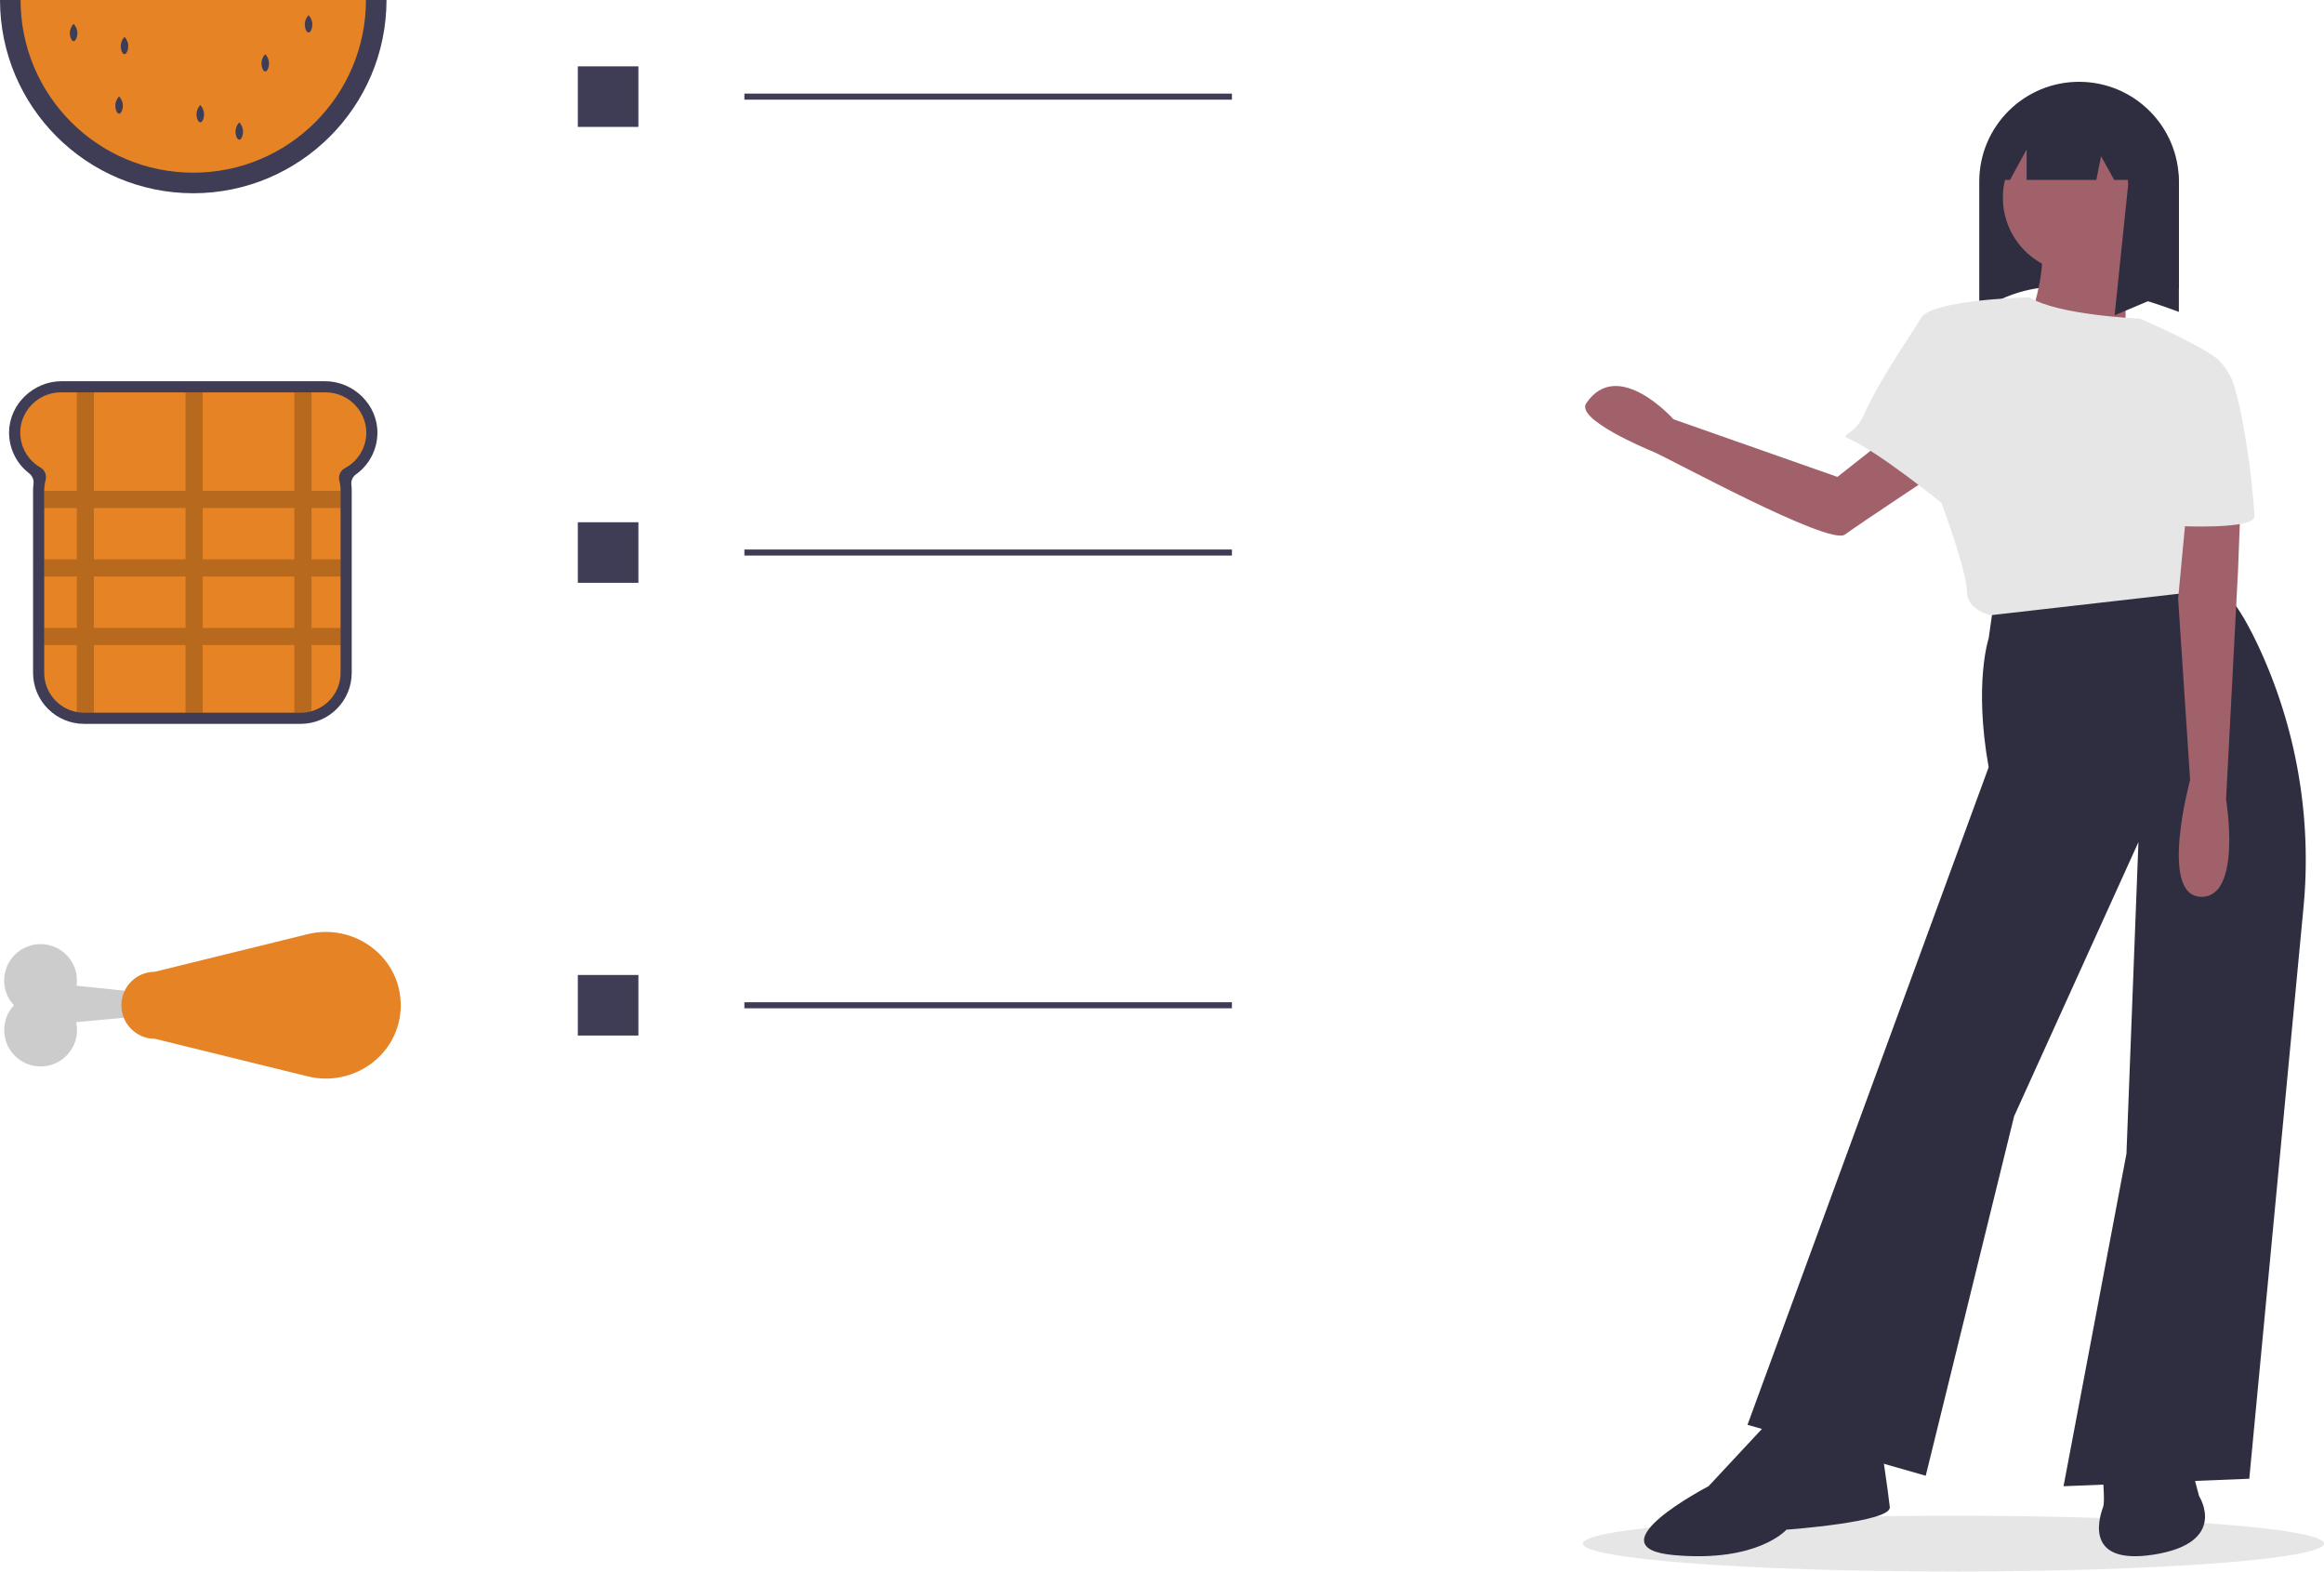
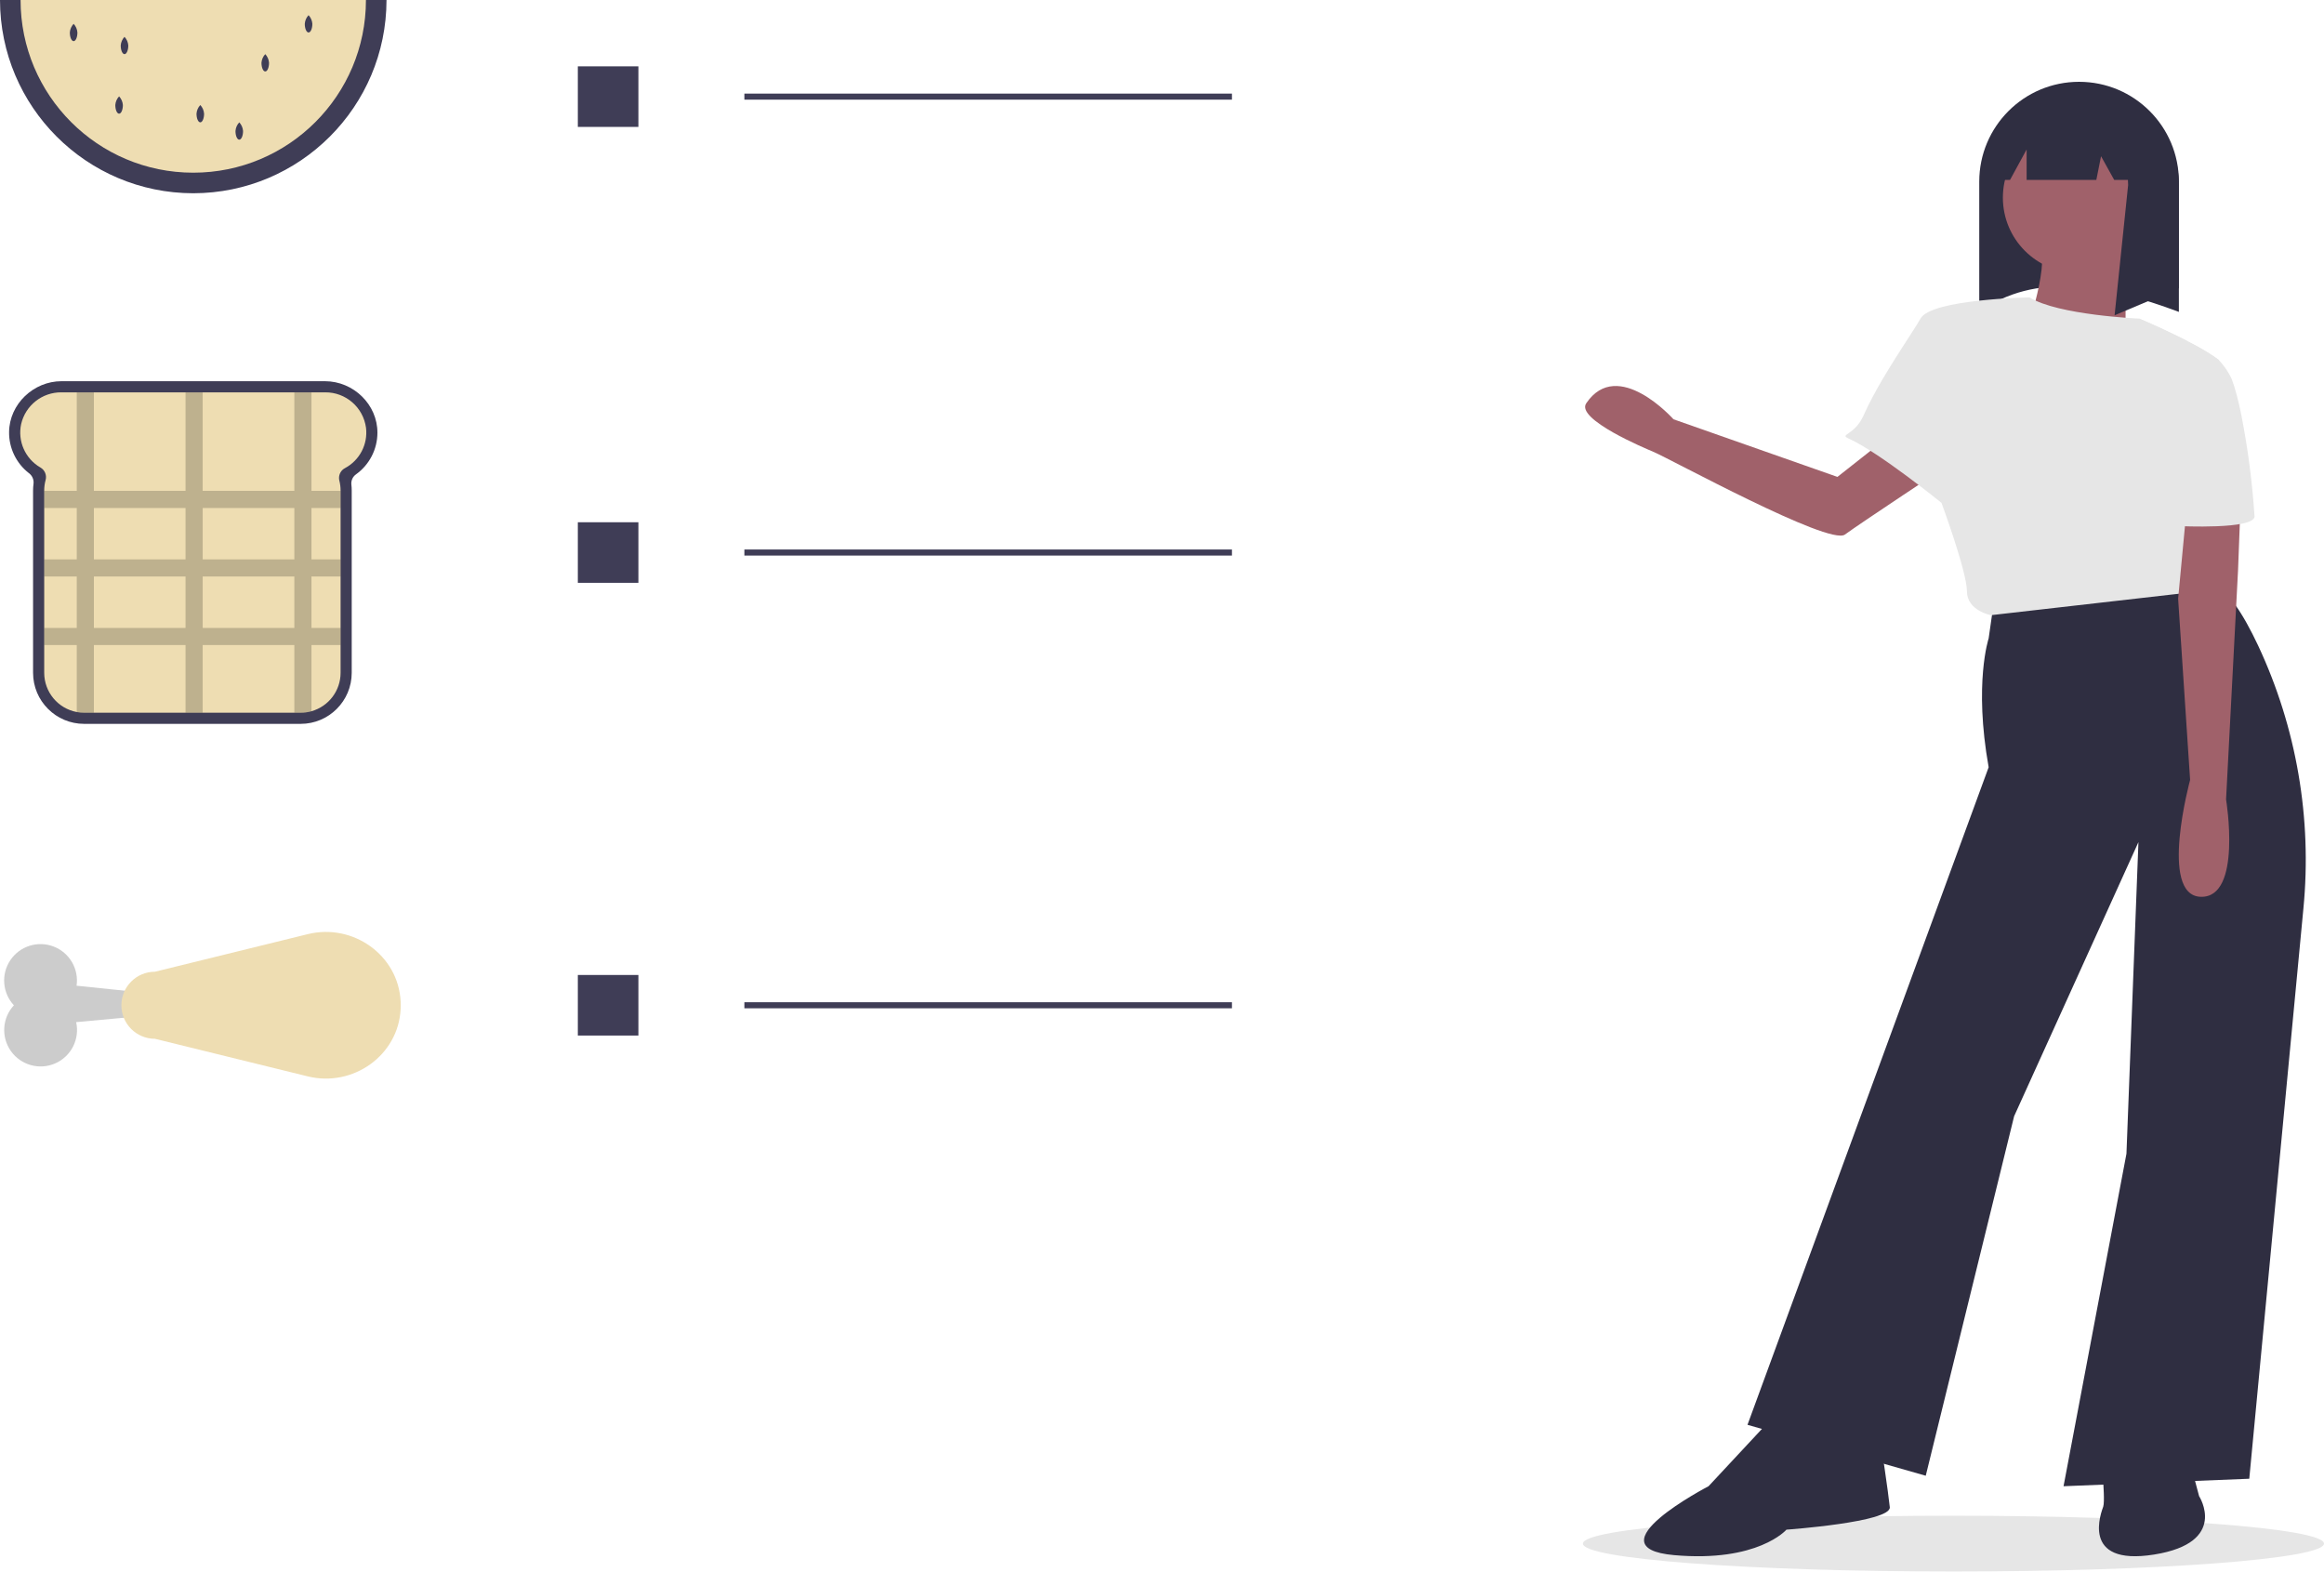
<svg xmlns="http://www.w3.org/2000/svg" id="bd9ea3a9-b4c9-40eb-b9f6-70e25d8cad06" data-name="Layer 1" width="767.457" height="518.945" viewBox="0 0 767.457 518.945">
  <ellipse cx="645.091" cy="509.733" rx="122.366" ry="9.212" fill="#e6e6e6" />
  <path d="M340.909,333.454c.039-9.376-7.949-17.045-17.325-17.045h-87.003c-9.228,0-17.201,7.542-17.309,16.77a16.936,16.936,0,0,0,6.57,13.611,3.789,3.789,0,0,1,1.5,3.468,16.853,16.853,0,0,0-.151,2.256v60.18a16.868,16.868,0,0,0,16.868,16.868h71.495a16.868,16.868,0,0,0,16.868-16.868V352.513a16.957,16.957,0,0,0-.115-1.976,3.659,3.659,0,0,1,1.539-3.378A16.946,16.946,0,0,0,340.909,333.454Z" transform="translate(-216.2716 -190.5273)" fill="#3f3d56" />
-   <path d="M337.142,331.803a13.495,13.495,0,0,0-13.505-11.717H236.556a13.528,13.528,0,0,0-13.301,10.478,13.317,13.317,0,0,0,6.365,14.342,3.663,3.663,0,0,1,1.714,4.147,13.059,13.059,0,0,0-.464,3.462v60.174a13.198,13.198,0,0,0,10.749,12.967,13.358,13.358,0,0,0,2.444.226h71.495a13.046,13.046,0,0,0,3.57-.492,13.191,13.191,0,0,0,9.618-12.696V352.51a13.132,13.132,0,0,0-.407-3.247,3.768,3.768,0,0,1-.113-.9,3.668,3.668,0,0,1,1.946-3.236l.006-.006A13.29,13.29,0,0,0,337.142,331.803Z" transform="translate(-216.2716 -190.5273)" fill="#e58325" />
+   <path d="M337.142,331.803a13.495,13.495,0,0,0-13.505-11.717H236.556a13.528,13.528,0,0,0-13.301,10.478,13.317,13.317,0,0,0,6.365,14.342,3.663,3.663,0,0,1,1.714,4.147,13.059,13.059,0,0,0-.464,3.462v60.174a13.198,13.198,0,0,0,10.749,12.967,13.358,13.358,0,0,0,2.444.226h71.495a13.046,13.046,0,0,0,3.57-.492,13.191,13.191,0,0,0,9.618-12.696V352.51a13.132,13.132,0,0,0-.407-3.247,3.768,3.768,0,0,1-.113-.9,3.668,3.668,0,0,1,1.946-3.236l.006-.006A13.29,13.29,0,0,0,337.142,331.803Z" transform="translate(-216.2716 -190.5273)" fill="#EEDDB2" />
  <path d="M328.746,358.275v-5.658H319.128v-32.531h-5.658v32.531h-30.268v-32.531h-5.658v32.531h-30.268v-32.531h-5.658v32.531H230.87v5.658h10.749V375.248H230.87v5.658h10.749v16.973H230.87v5.658h10.749v22.121a13.358,13.358,0,0,0,2.444.226h3.213V403.536h30.268v22.347h5.658V403.536h30.268v22.347h2.088a13.046,13.046,0,0,0,3.57-.492V403.536h9.618v-5.658H319.128V380.906h9.618V375.248H319.128V358.275Zm-81.469,0h30.268V375.248h-30.268Zm0,39.603V380.906h30.268v16.973Zm66.194,0h-30.268V380.906h30.268Zm0-22.63h-30.268V358.275h30.268Z" transform="translate(-216.2716 -190.5273)" opacity="0.2" />
-   <path d="M340.513,190.527a60.422,60.422,0,1,1-120.845,0H340.513Z" transform="translate(-216.2716 -190.5273)" fill="#e58325" />
+   <path d="M340.513,190.527a60.422,60.422,0,1,1-120.845,0H340.513Z" transform="translate(-216.2716 -190.5273)" fill="#EEDDB2" />
  <path d="M241.835,201.253c0,1.58-.56,2.86-1.251,2.86s-1.251-1.281-1.251-2.86a4.662,4.662,0,0,1,1.251-2.86A4.661,4.661,0,0,1,241.835,201.253Z" transform="translate(-216.2716 -190.5273)" fill="#3f3d56" />
  <path d="M305.118,211.264c0,1.58-.56,2.86-1.251,2.86s-1.251-1.281-1.251-2.86a4.662,4.662,0,0,1,1.251-2.86A4.662,4.662,0,0,1,305.118,211.264Z" transform="translate(-216.2716 -190.5273)" fill="#3f3d56" />
  <path d="M258.639,205.544c0,1.58-.56,2.86-1.251,2.86s-1.251-1.281-1.251-2.86a4.662,4.662,0,0,1,1.251-2.86A4.662,4.662,0,0,1,258.639,205.544Z" transform="translate(-216.2716 -190.5273)" fill="#3f3d56" />
  <path d="M283.666,228.068c0,1.58-.56,2.86-1.251,2.86s-1.251-1.281-1.251-2.86a4.662,4.662,0,0,1,1.251-2.86A4.662,4.662,0,0,1,283.666,228.068Z" transform="translate(-216.2716 -190.5273)" fill="#3f3d56" />
  <path d="M256.851,225.208c0,1.58-.56,2.86-1.251,2.86s-1.251-1.281-1.251-2.86a4.661,4.661,0,0,1,1.251-2.86A4.662,4.662,0,0,1,256.851,225.208Z" transform="translate(-216.2716 -190.5273)" fill="#3f3d56" />
  <path d="M319.419,198.393c0,1.58-.56,2.86-1.251,2.86s-1.251-1.281-1.251-2.86a4.662,4.662,0,0,1,1.251-2.86A4.662,4.662,0,0,1,319.419,198.393Z" transform="translate(-216.2716 -190.5273)" fill="#3f3d56" />
  <path d="M296.537,233.788c0,1.58-.56,2.86-1.251,2.86s-1.251-1.281-1.251-2.86a4.662,4.662,0,0,1,1.251-2.86A4.662,4.662,0,0,1,296.537,233.788Z" transform="translate(-216.2716 -190.5273)" fill="#3f3d56" />
  <path d="M280.091,254.346a63.891,63.891,0,0,1-63.819-63.819h6.793a57.026,57.026,0,1,0,114.052,0h6.793A63.891,63.891,0,0,1,280.091,254.346Z" transform="translate(-216.2716 -190.5273)" fill="#3f3d56" />
  <rect x="190.819" y="21.909" width="20" height="20" fill="#3f3d56" />
  <rect x="245.819" y="30.909" width="161" height="2" fill="#3f3d56" />
  <rect x="190.819" y="172.458" width="20" height="20" fill="#3f3d56" />
  <rect x="245.819" y="181.458" width="161" height="2" fill="#3f3d56" />
  <rect x="190.819" y="321.959" width="20" height="20" fill="#3f3d56" />
  <rect x="245.819" y="330.959" width="161" height="2" fill="#3f3d56" />
  <path d="M848.596,327.872,823.048,348.009,768.913,328.983s-18.406-20.703-28.815-5.283c-3.565,5.281,19.784,15.038,21.986,15.944,5.507,2.267,58.258,31.207,63.428,27.41S859.765,344.054,859.765,344.054Z" transform="translate(-216.2716 -190.5273)" fill="#a0616a" />
  <path d="M935.806,293.52c-24.214-9.048-47.247-13.329-65.922,0v-43.017a32.961,32.961,0,0,1,32.961-32.961h0a32.961,32.961,0,0,1,32.961,32.961Z" transform="translate(-216.2716 -190.5273)" fill="#2f2e41" />
  <path d="M874.965,387.491l-1.979,13.85s-4.946,14.839,0,42.539l-79.638,217.149L852.211,677.848l29.184-118.715,41.056-90.52-3.957,102.886L897.718,681.311l61.336-2.473,17.873-188.293a166.793,166.793,0,0,0-14.945-86.825c-4.958-10.53-10.289-18.829-15.127-20.034C932.344,380.072,874.965,387.491,874.965,387.491Z" transform="translate(-216.2716 -190.5273)" fill="#2f2e41" />
  <path d="M800.768,659.546l-20.28,21.764s-39.077,20.28-11.377,22.754,37.098-8.409,37.098-8.409,34.625-2.473,34.131-7.42-2.968-21.27-2.968-21.27Z" transform="translate(-216.2716 -190.5273)" fill="#2f2e41" />
  <path d="M910.826,664.794v15.334s.495,6.43,0,7.914-7.914,19.786,16.818,15.829,14.839-19.291,14.839-19.291l-5.936-22.259Z" transform="translate(-216.2716 -190.5273)" fill="#2f2e41" />
  <circle cx="686.27" cy="65.265" r="24.856" fill="#a0616a" />
  <path d="M919.73,269.519s-3.463,32.647,0,38.582-35.12-5.936-35.12-5.936,8.409-22.259,5.441-31.163S919.73,269.519,919.73,269.519Z" transform="translate(-216.2716 -190.5273)" fill="#a0616a" />
  <path d="M939.516,363.501l7.914,21.764-73.702,8.409s-7.914-1.484-7.914-7.914-8.409-29.184-8.409-29.184-20.595-16.692-30.488-21.144c-3.586-1.613,1.778-.947,4.796-7.793.905-2.058,1.988-4.229,3.171-6.43.965-1.805,2.003-3.636,3.067-5.441,1.291-2.201,2.622-4.368,3.913-6.43,3.908-6.237,7.474-11.481,8.617-13.603,3.463-6.43,36.015-7.004,36.015-7.004,9.309,5.857,36.203,7.004,36.203,7.004s18.5,7.741,26.206,13.603C949.463,309.758,939.516,363.501,939.516,363.501Z" transform="translate(-216.2716 -190.5273)" fill="#e6e6e6" />
  <path d="M923.515,225.954v-.59l-.702.039a32.986,32.986,0,0,0-28.349-5.665,32.844,32.844,0,0,1,12.652,6.537L883.292,227.598l-10.056,22.346h6.805l5.485-10.056v10.056h23.017l1.564-7.821,4.345,7.821H918.975c.028.558.071,1.111.071,1.676l-4.469,43.017,21.229-8.939V251.62A32.892,32.892,0,0,0,923.515,225.954Z" transform="translate(-216.2716 -190.5273)" fill="#2f2e41" />
  <path d="M956.828,339.758l-1.484,39.077-3.957,75.681s5.441,32.647-8.409,32.152-3.463-38.582-3.463-38.582l-3.957-59.852,3.957-42.045Z" transform="translate(-216.2716 -190.5273)" fill="#a0616a" />
  <path d="M960.786,361.028c0,4.452-24.98,3.215-24.98,3.215L922.698,295.735s18.5,7.741,26.206,13.603a23.23,23.23,0,0,1,4.388,6.43c.589,1.588,1.147,3.428,1.677,5.441.524,1.998,1.014,4.17,1.474,6.43A263.162,263.162,0,0,1,960.786,361.028Z" transform="translate(-216.2716 -190.5273)" fill="#e6e6e6" />
  <path d="M279.418,519.951l-37.862-3.92a12.02,12.02,0,1,0-20.696,6.466,12.025,12.025,0,1,0,20.563,5.559l37.995-3.493Z" transform="translate(-216.2716 -190.5273)" fill="#ccc" />
-   <path d="M317.92,545.973c14.884,3.66,29.879-6.897,30.655-22.205q.032-.637.032-1.282t-.032-1.282c-.776-15.308-15.77-25.865-30.655-22.205l-50.494,12.417a11.07,11.07,0,1,0,0,22.14Z" transform="translate(-216.2716 -190.5273)" fill="#e58325" />
+   <path d="M317.92,545.973c14.884,3.66,29.879-6.897,30.655-22.205q.032-.637.032-1.282t-.032-1.282c-.776-15.308-15.77-25.865-30.655-22.205l-50.494,12.417a11.07,11.07,0,1,0,0,22.14Z" transform="translate(-216.2716 -190.5273)" fill="#EEDDB2" />
</svg>
